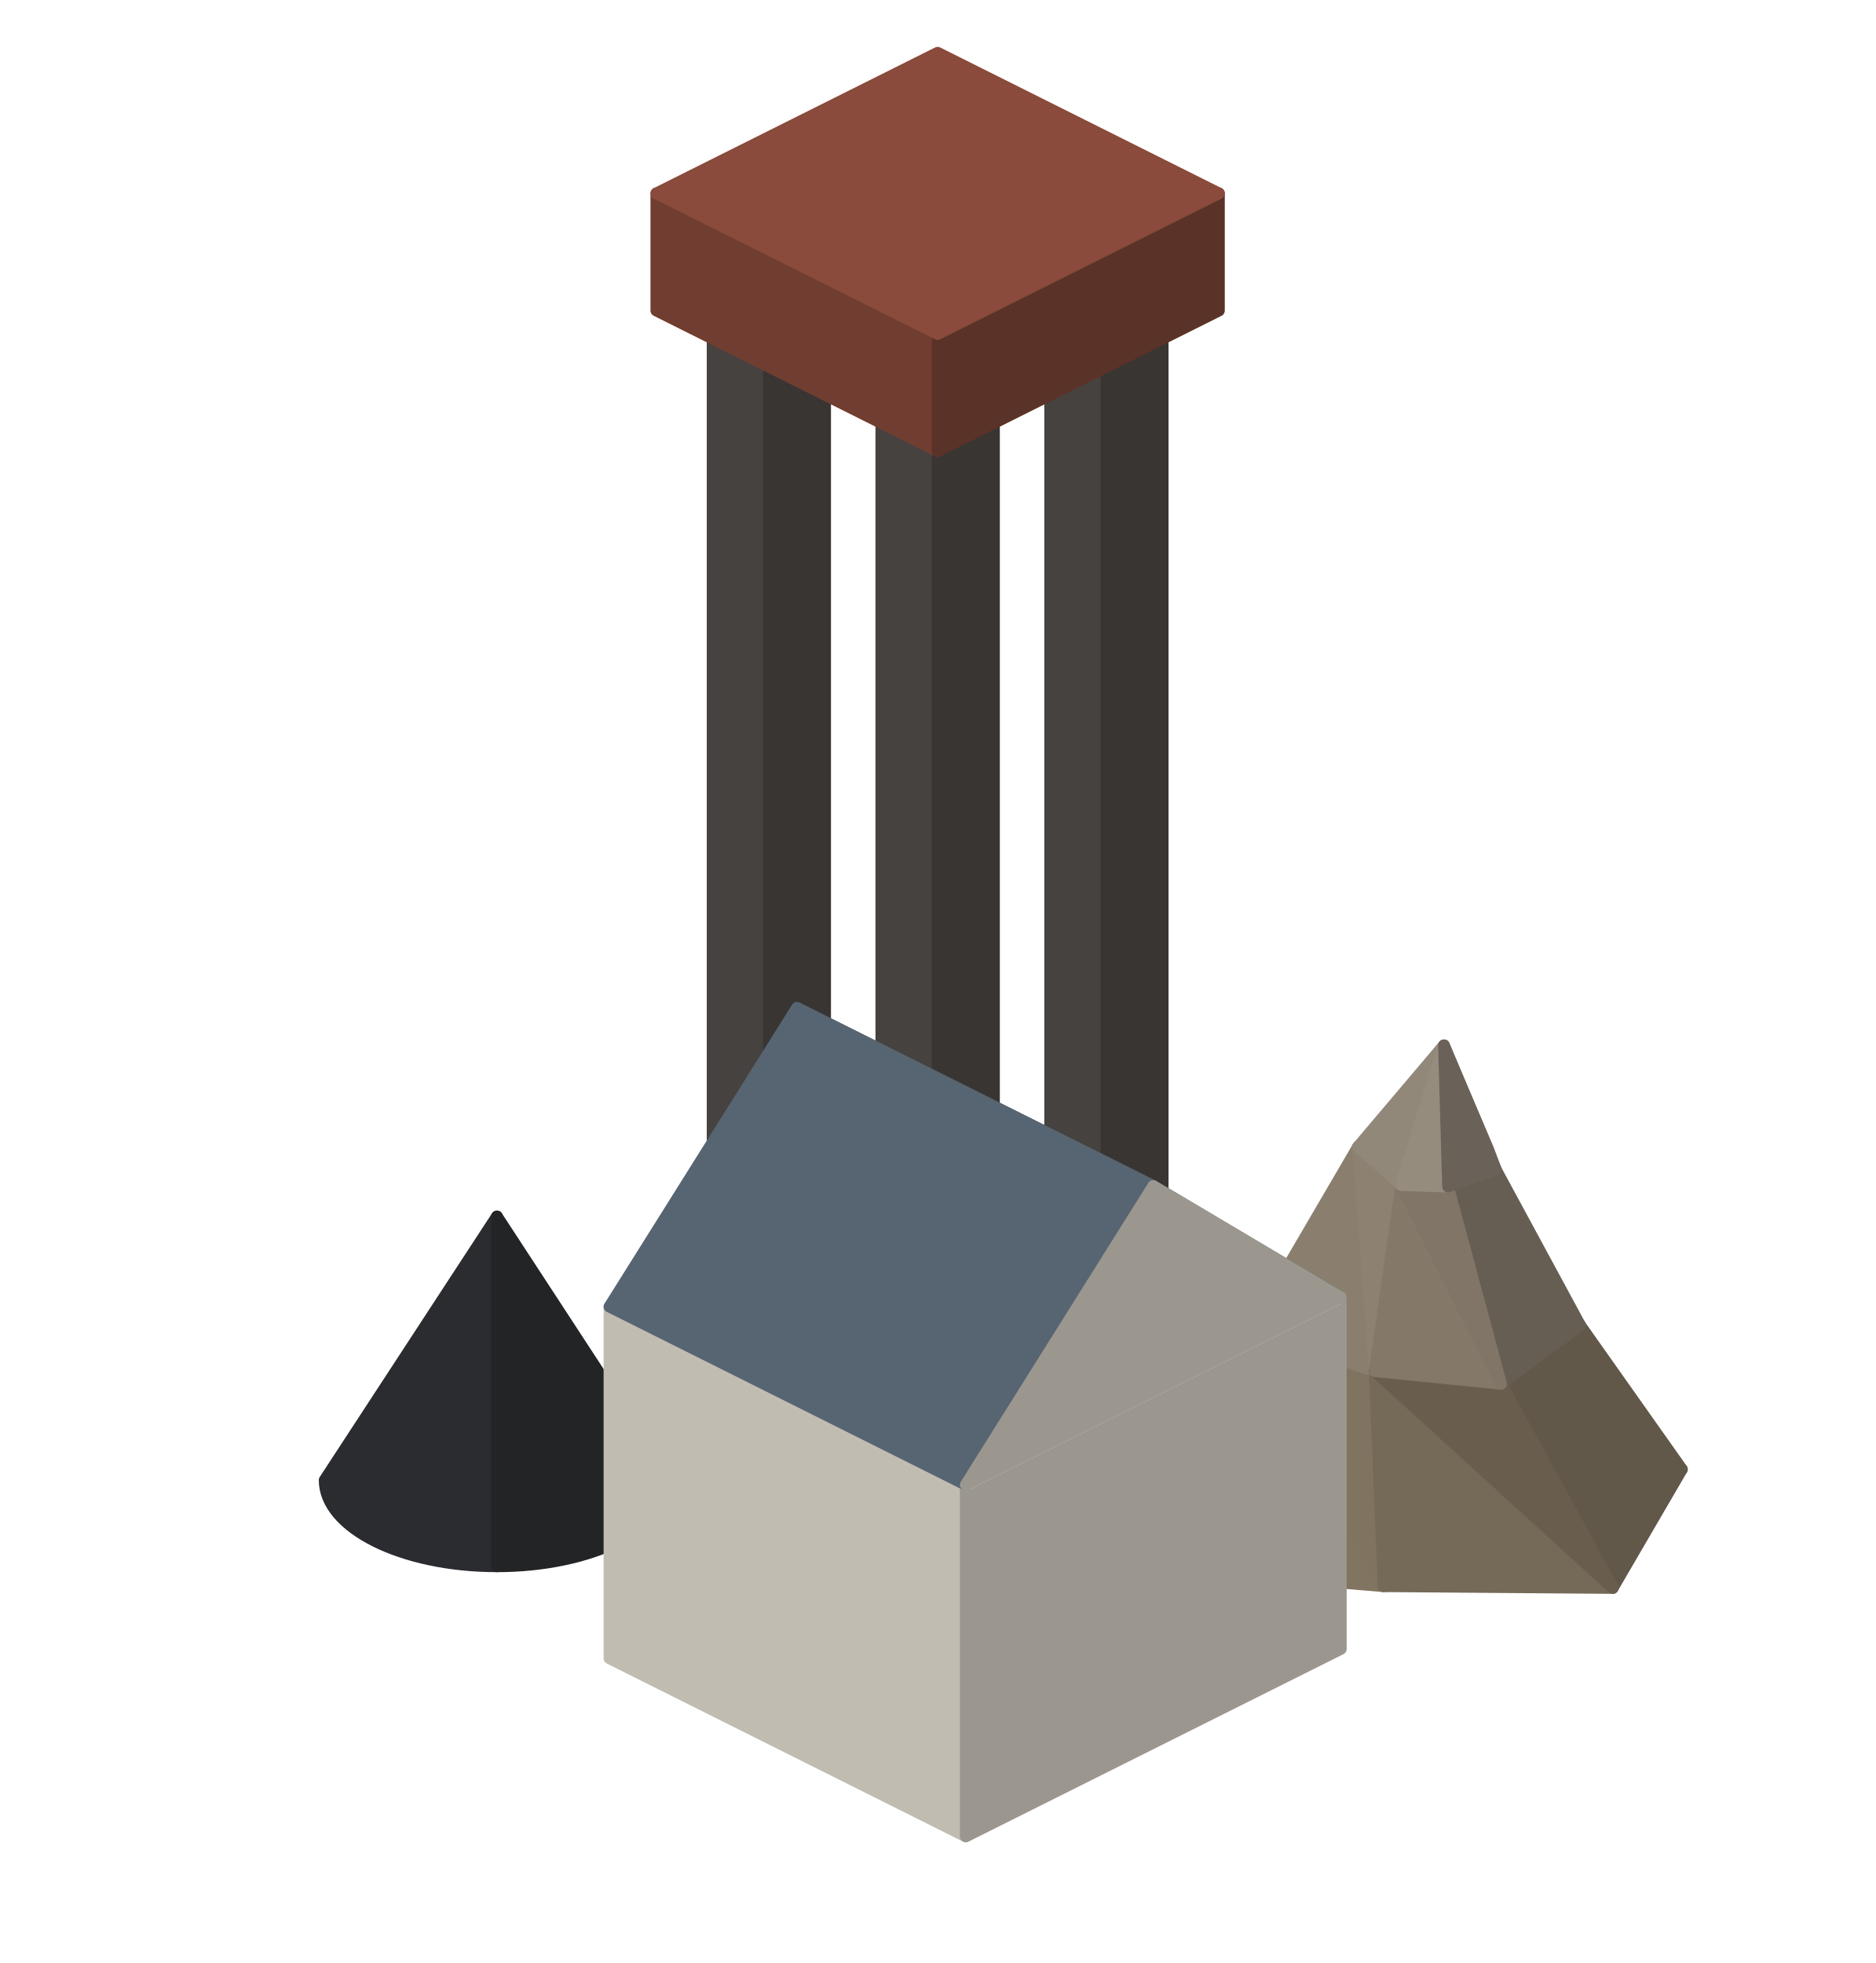
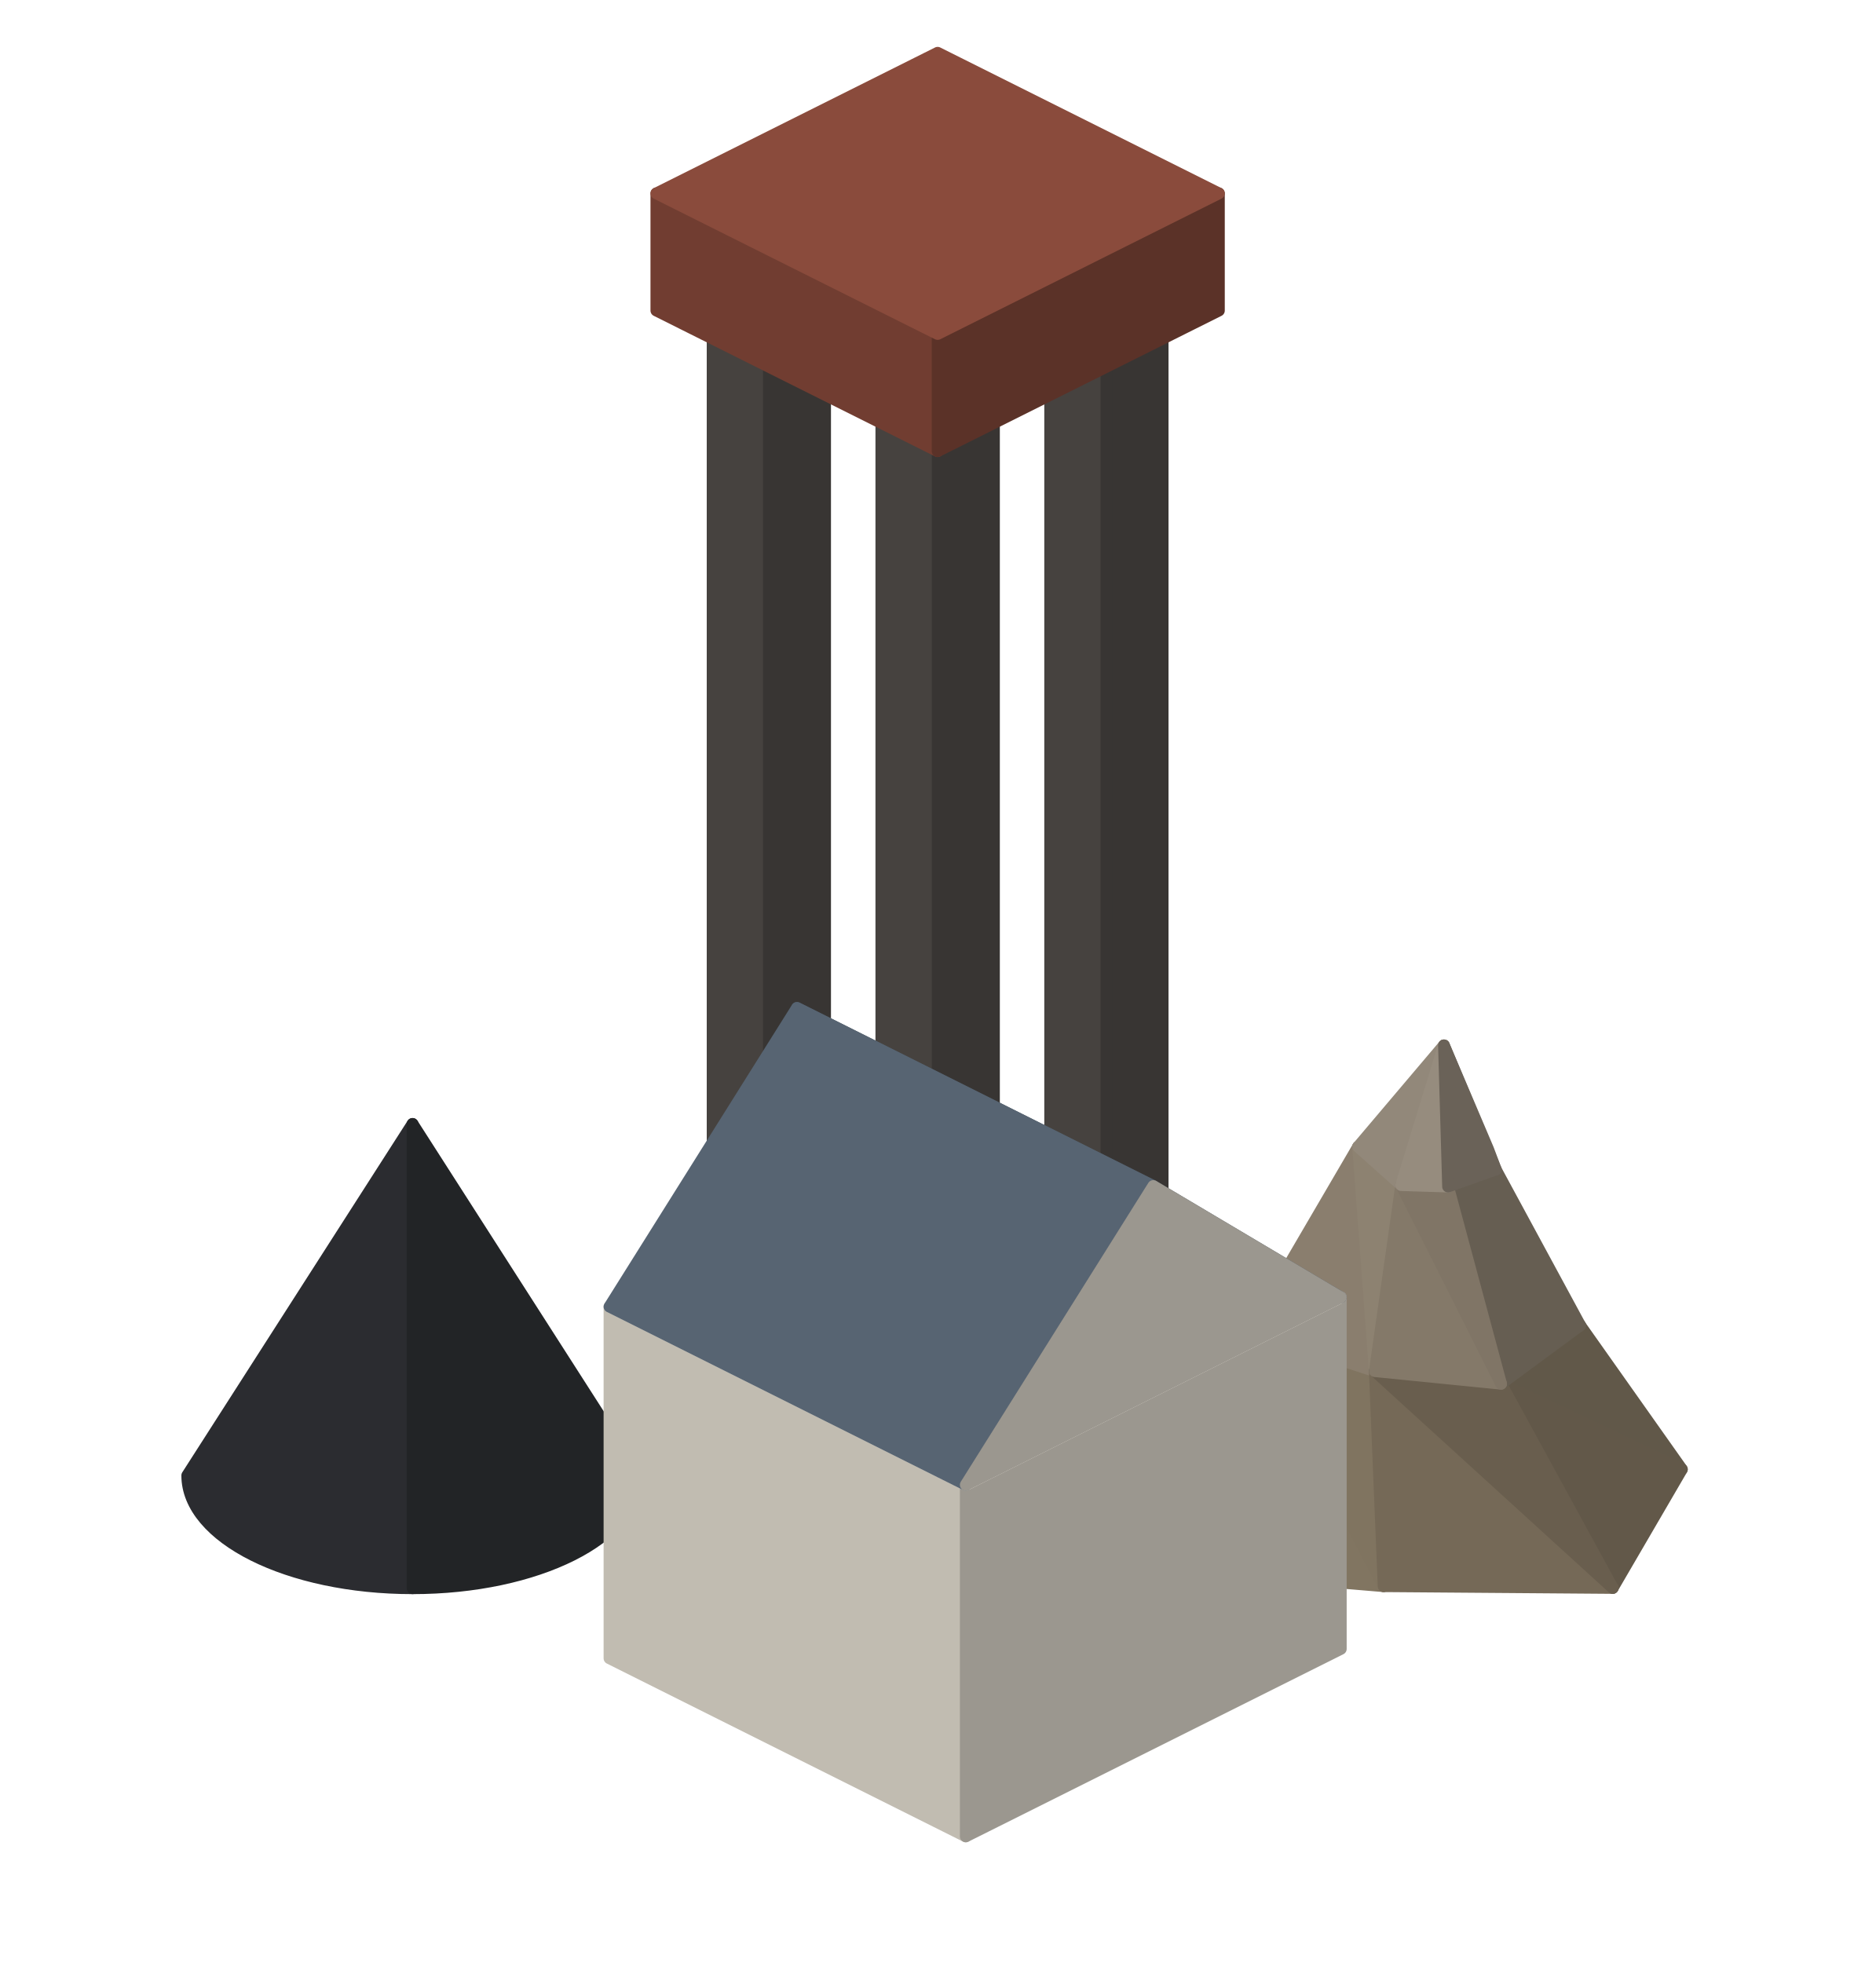
<svg xmlns="http://www.w3.org/2000/svg" width="64" height="67" viewBox="0 0 64 67">
  <g transform="translate(0 35)" stroke-linejoin="round" stroke-width="0.4">
    <polygon points="30.08,6.72 32.00,7.68 32.00,-26.32 30.08,-27.28" fill="#46423f" stroke="#46423f" />
    <polygon points="33.92,6.72 32.00,7.68 32.00,-26.32 33.92,-27.28" fill="#383533" stroke="#383533" />
    <polygon points="32.00,-28.24 33.92,-27.28 32.00,-26.32 30.08,-27.28" fill="#55514d" stroke="#55514d" />
    <polygon points="24.32,9.60 26.24,10.56 26.24,-23.44 24.32,-24.40" fill="#46423f" stroke="#46423f" />
    <polygon points="28.16,9.60 26.24,10.56 26.24,-23.44 28.16,-24.40" fill="#383533" stroke="#383533" />
    <polygon points="26.24,-25.36 28.16,-24.40 26.24,-23.44 24.32,-24.40" fill="#55514d" stroke="#55514d" />
    <polygon points="35.84,9.60 37.76,10.56 37.76,-23.44 35.84,-24.40" fill="#46423f" stroke="#46423f" />
    <polygon points="39.68,9.60 37.76,10.56 37.76,-23.44 39.68,-24.40" fill="#383533" stroke="#383533" />
    <polygon points="37.76,-25.36 39.68,-24.40 37.76,-23.44 35.84,-24.40" fill="#55514d" stroke="#55514d" />
    <polygon points="30.08,12.48 32.00,13.44 32.00,-20.56 30.08,-21.52" fill="#46423f" stroke="#46423f" />
    <polygon points="33.92,12.48 32.00,13.44 32.00,-20.56 33.92,-21.52" fill="#383533" stroke="#383533" />
    <polygon points="32.00,-22.48 33.92,-21.52 32.00,-20.56 30.08,-21.52" fill="#55514d" stroke="#55514d" />
    <polygon points="22.40,-24.40 32.00,-19.60 32.00,-23.60 22.40,-28.40" fill="#713d31" stroke="#713d31" />
    <polygon points="41.60,-24.40 32.00,-19.60 32.00,-23.60 41.60,-28.40" fill="#5b3228" stroke="#5b3228" />
    <polygon points="32.00,-33.20 41.60,-28.40 32.00,-23.60 22.40,-28.40" fill="#8a4b3c" stroke="#8a4b3c" />
-     <path d="M 11.08 15.52 L 16.96 6.52 L 16.96 18.46 A 5.88 2.94 0 0 1 11.08 15.52 Z" fill="#2b2c30" stroke="#2b2c30" />
-     <path d="M 22.84 15.52 L 16.96 6.52 L 16.96 18.46 A 5.88 2.94 0 0 0 22.84 15.52 Z" fill="#222426" stroke="#222426" />
+     <path d="M 6.39 15.36 L 14.08 3.36 L 14.08 19.21 A 7.69 3.85 0 0 1 6.39 15.36 Z" fill="#2b2c30" stroke="#2b2c30" />
+     <path d="M 21.77 15.36 L 14.08 3.36 L 14.08 19.21 A 7.69 3.85 0 0 0 21.77 15.36 Z" fill="#222426" stroke="#222426" />
    <polygon points="39.15,18.46 40.95,14.45 45.06,8.62" fill="#a29279" stroke="#a29279" />
    <polygon points="57.40,15.15 51.23,12.23 53.93,10.24" fill="#615849" stroke="#615849" />
    <polygon points="57.40,15.15 55.04,19.20 51.23,12.23" fill="#625849" stroke="#625849" />
    <polygon points="47.22,19.14 39.15,18.46 42.68,10.42" fill="#817561" stroke="#817561" />
    <polygon points="47.22,19.14 42.68,10.42 46.92,11.80" fill="#807460" stroke="#807460" />
    <polygon points="46.92,11.80 42.68,10.42 46.35,4.14" fill="#8a7e6e" stroke="#8a7e6e" />
    <polygon points="55.04,19.20 47.22,19.14 46.92,11.80" fill="#756957" stroke="#756957" />
    <polygon points="46.92,11.80 46.35,4.14 47.82,5.45" fill="#8d8271" stroke="#8d8271" />
    <polygon points="55.04,19.20 46.92,11.80 51.23,12.23" fill="#695e4e" stroke="#695e4e" />
    <polygon points="53.93,10.24 49.42,5.50 51.05,4.92" fill="#665e52" stroke="#665e52" />
    <polygon points="53.93,10.24 51.23,12.23 49.42,5.50" fill="#665e52" stroke="#665e52" />
    <polygon points="51.23,12.23 46.92,11.80 47.82,5.45" fill="#847969" stroke="#847969" />
    <polygon points="50.79,4.23 51.05,4.92 49.28,0.68" fill="#6a6258" stroke="#6a6258" />
    <polygon points="47.82,5.45 46.35,4.14 49.28,0.68" fill="#92887a" stroke="#92887a" />
    <polygon points="51.23,12.23 47.82,5.45 49.42,5.50" fill="#807566" stroke="#807566" />
    <polygon points="49.42,5.50 47.82,5.45 49.28,0.68" fill="#968c7e" stroke="#968c7e" />
    <polygon points="51.05,4.92 49.42,5.50 49.28,0.68" fill="#6a6258" stroke="#6a6258" />
    <polygon points="20.80,21.60 32.96,27.68 32.96,15.68 20.80,9.60" fill="#c1bcb1" stroke="#c1bcb1" />
    <polygon points="45.76,21.28 32.96,27.68 32.96,15.68 45.76,9.28" fill="#9b978f" stroke="#9b978f" />
    <polygon points="33.60,3.20 45.76,9.28 32.96,15.68 20.80,9.60" fill="#ebe5d8" stroke="#ebe5d8" />
    <polygon points="33.60,3.20 45.76,9.28 39.36,5.48 27.20,-0.60" fill="#46515c" stroke="#46515c" />
    <polygon points="20.80,9.60 32.96,15.68 39.36,5.48 27.20,-0.60" fill="#576472" stroke="#576472" />
    <polygon points="45.76,9.28 32.96,15.68 39.36,5.48" fill="#9b978f" stroke="#9b978f" />
  </g>
</svg>
